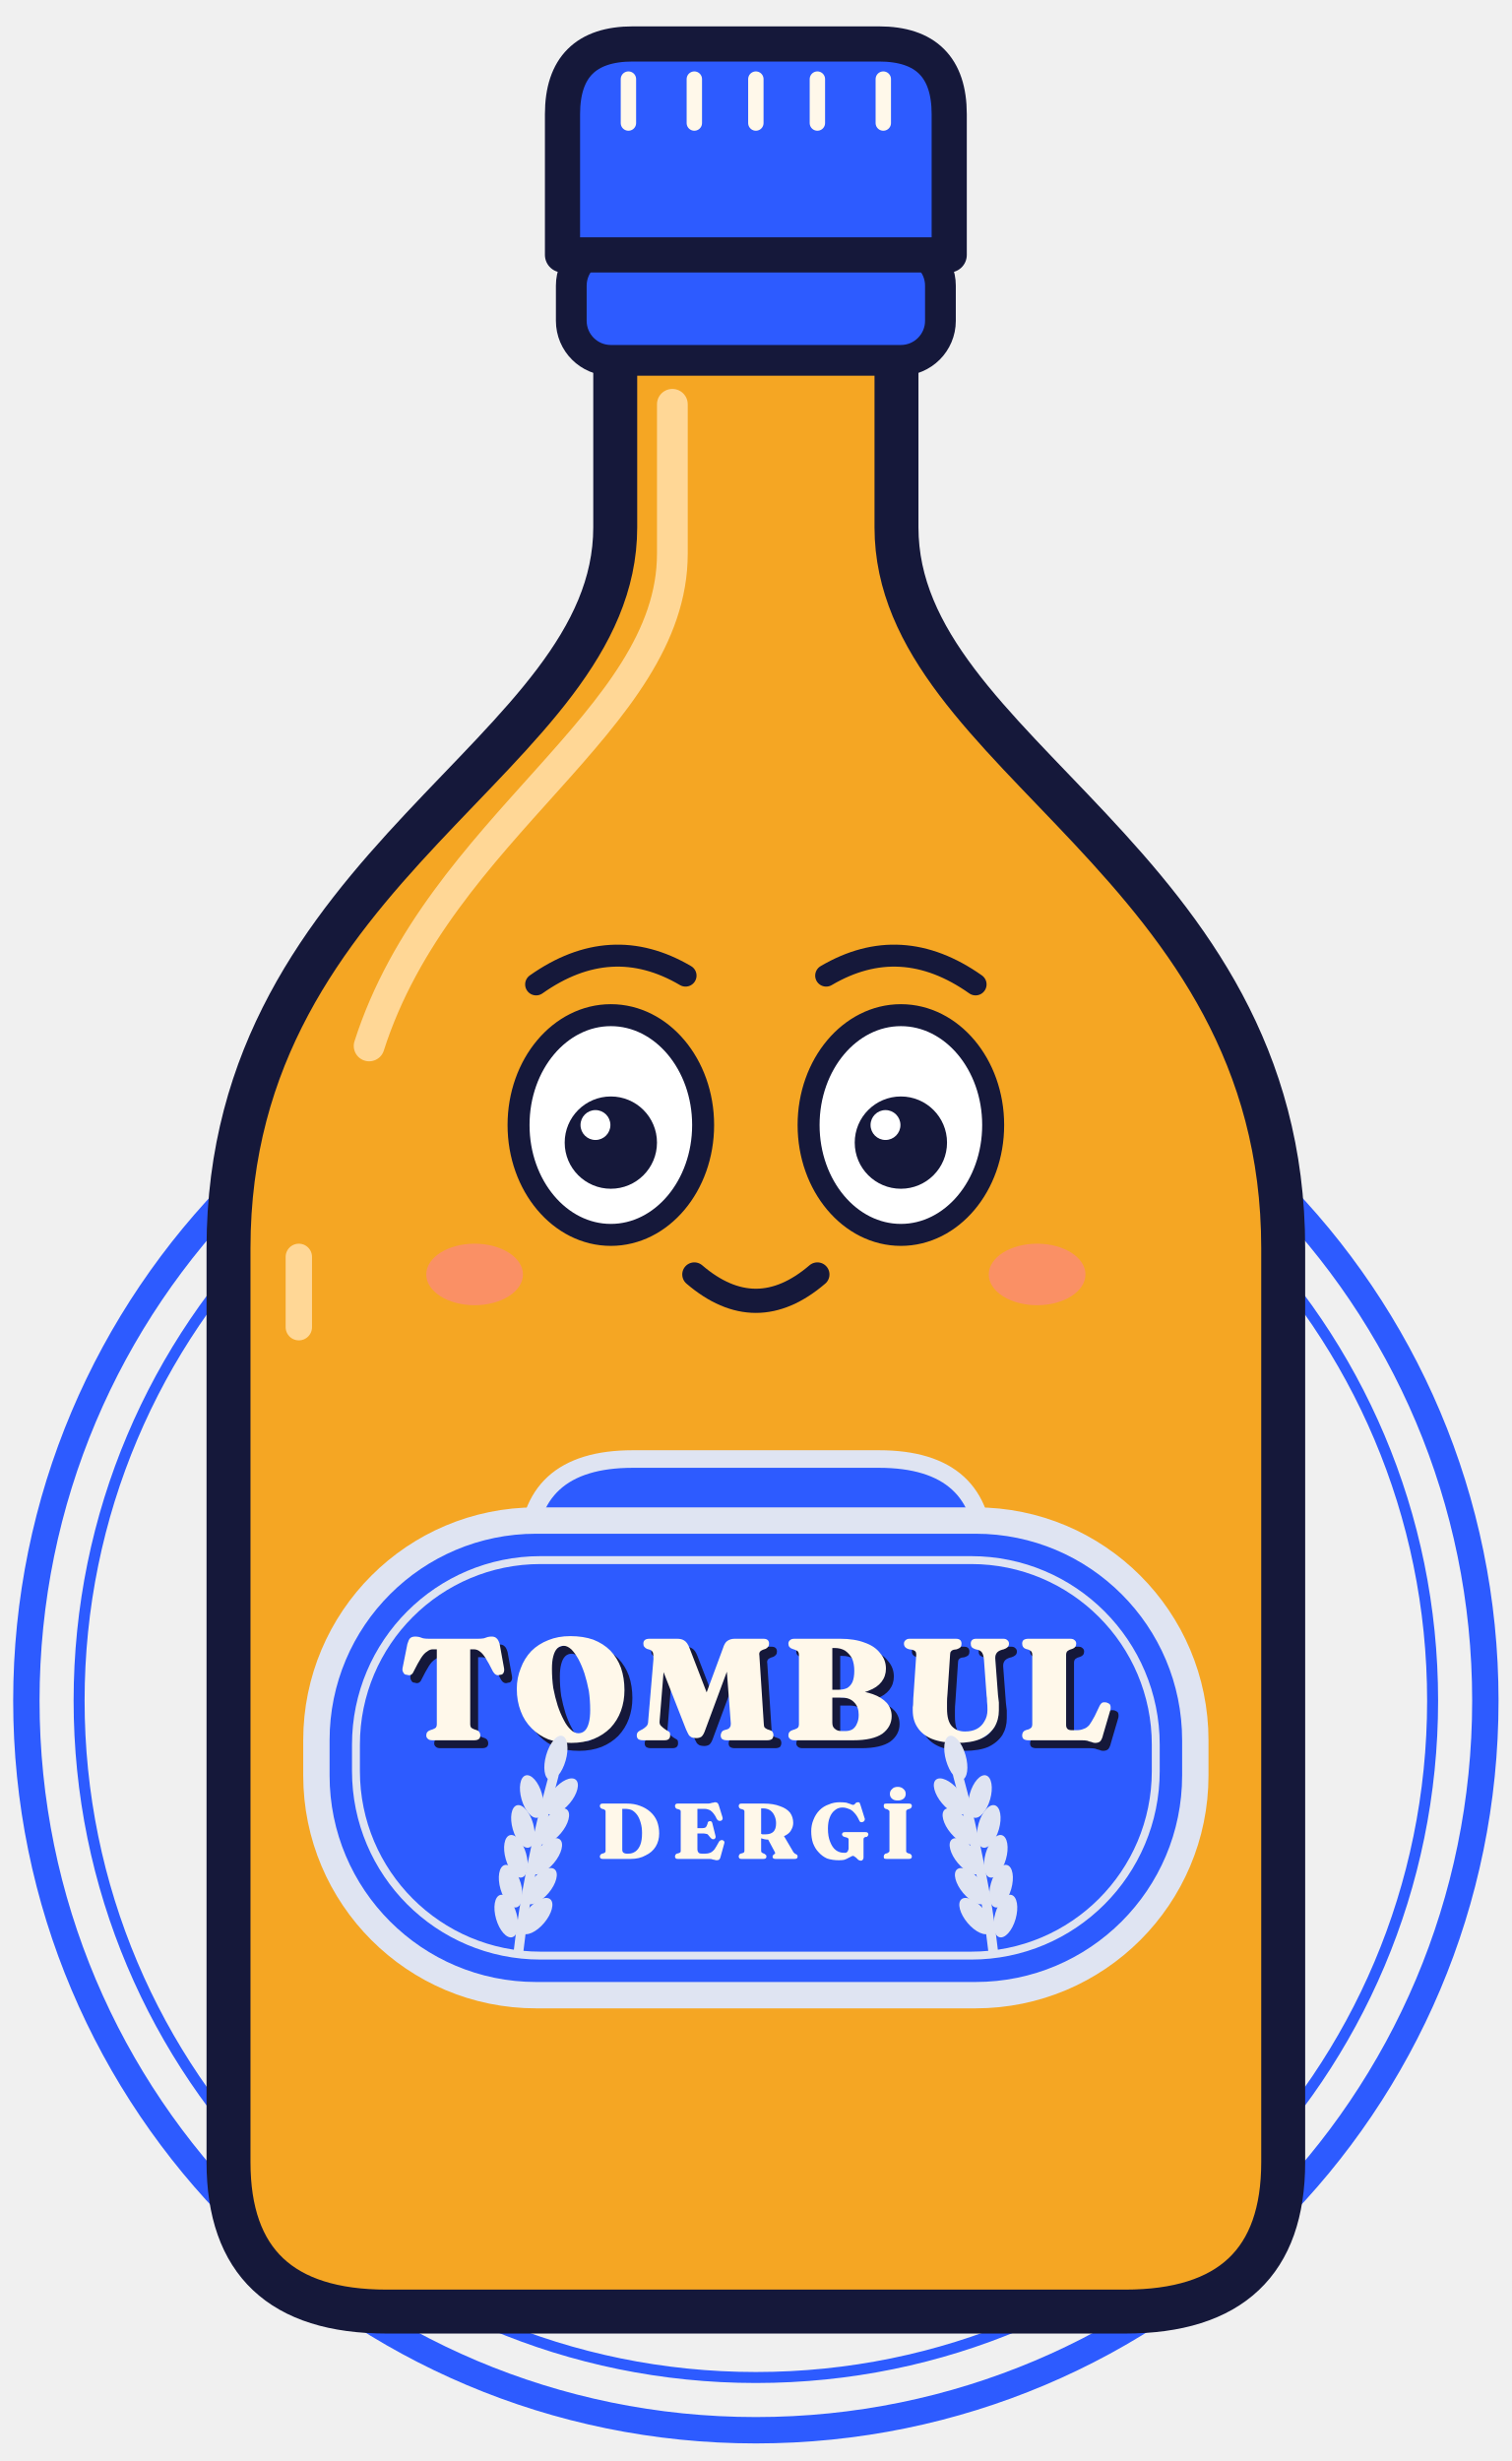
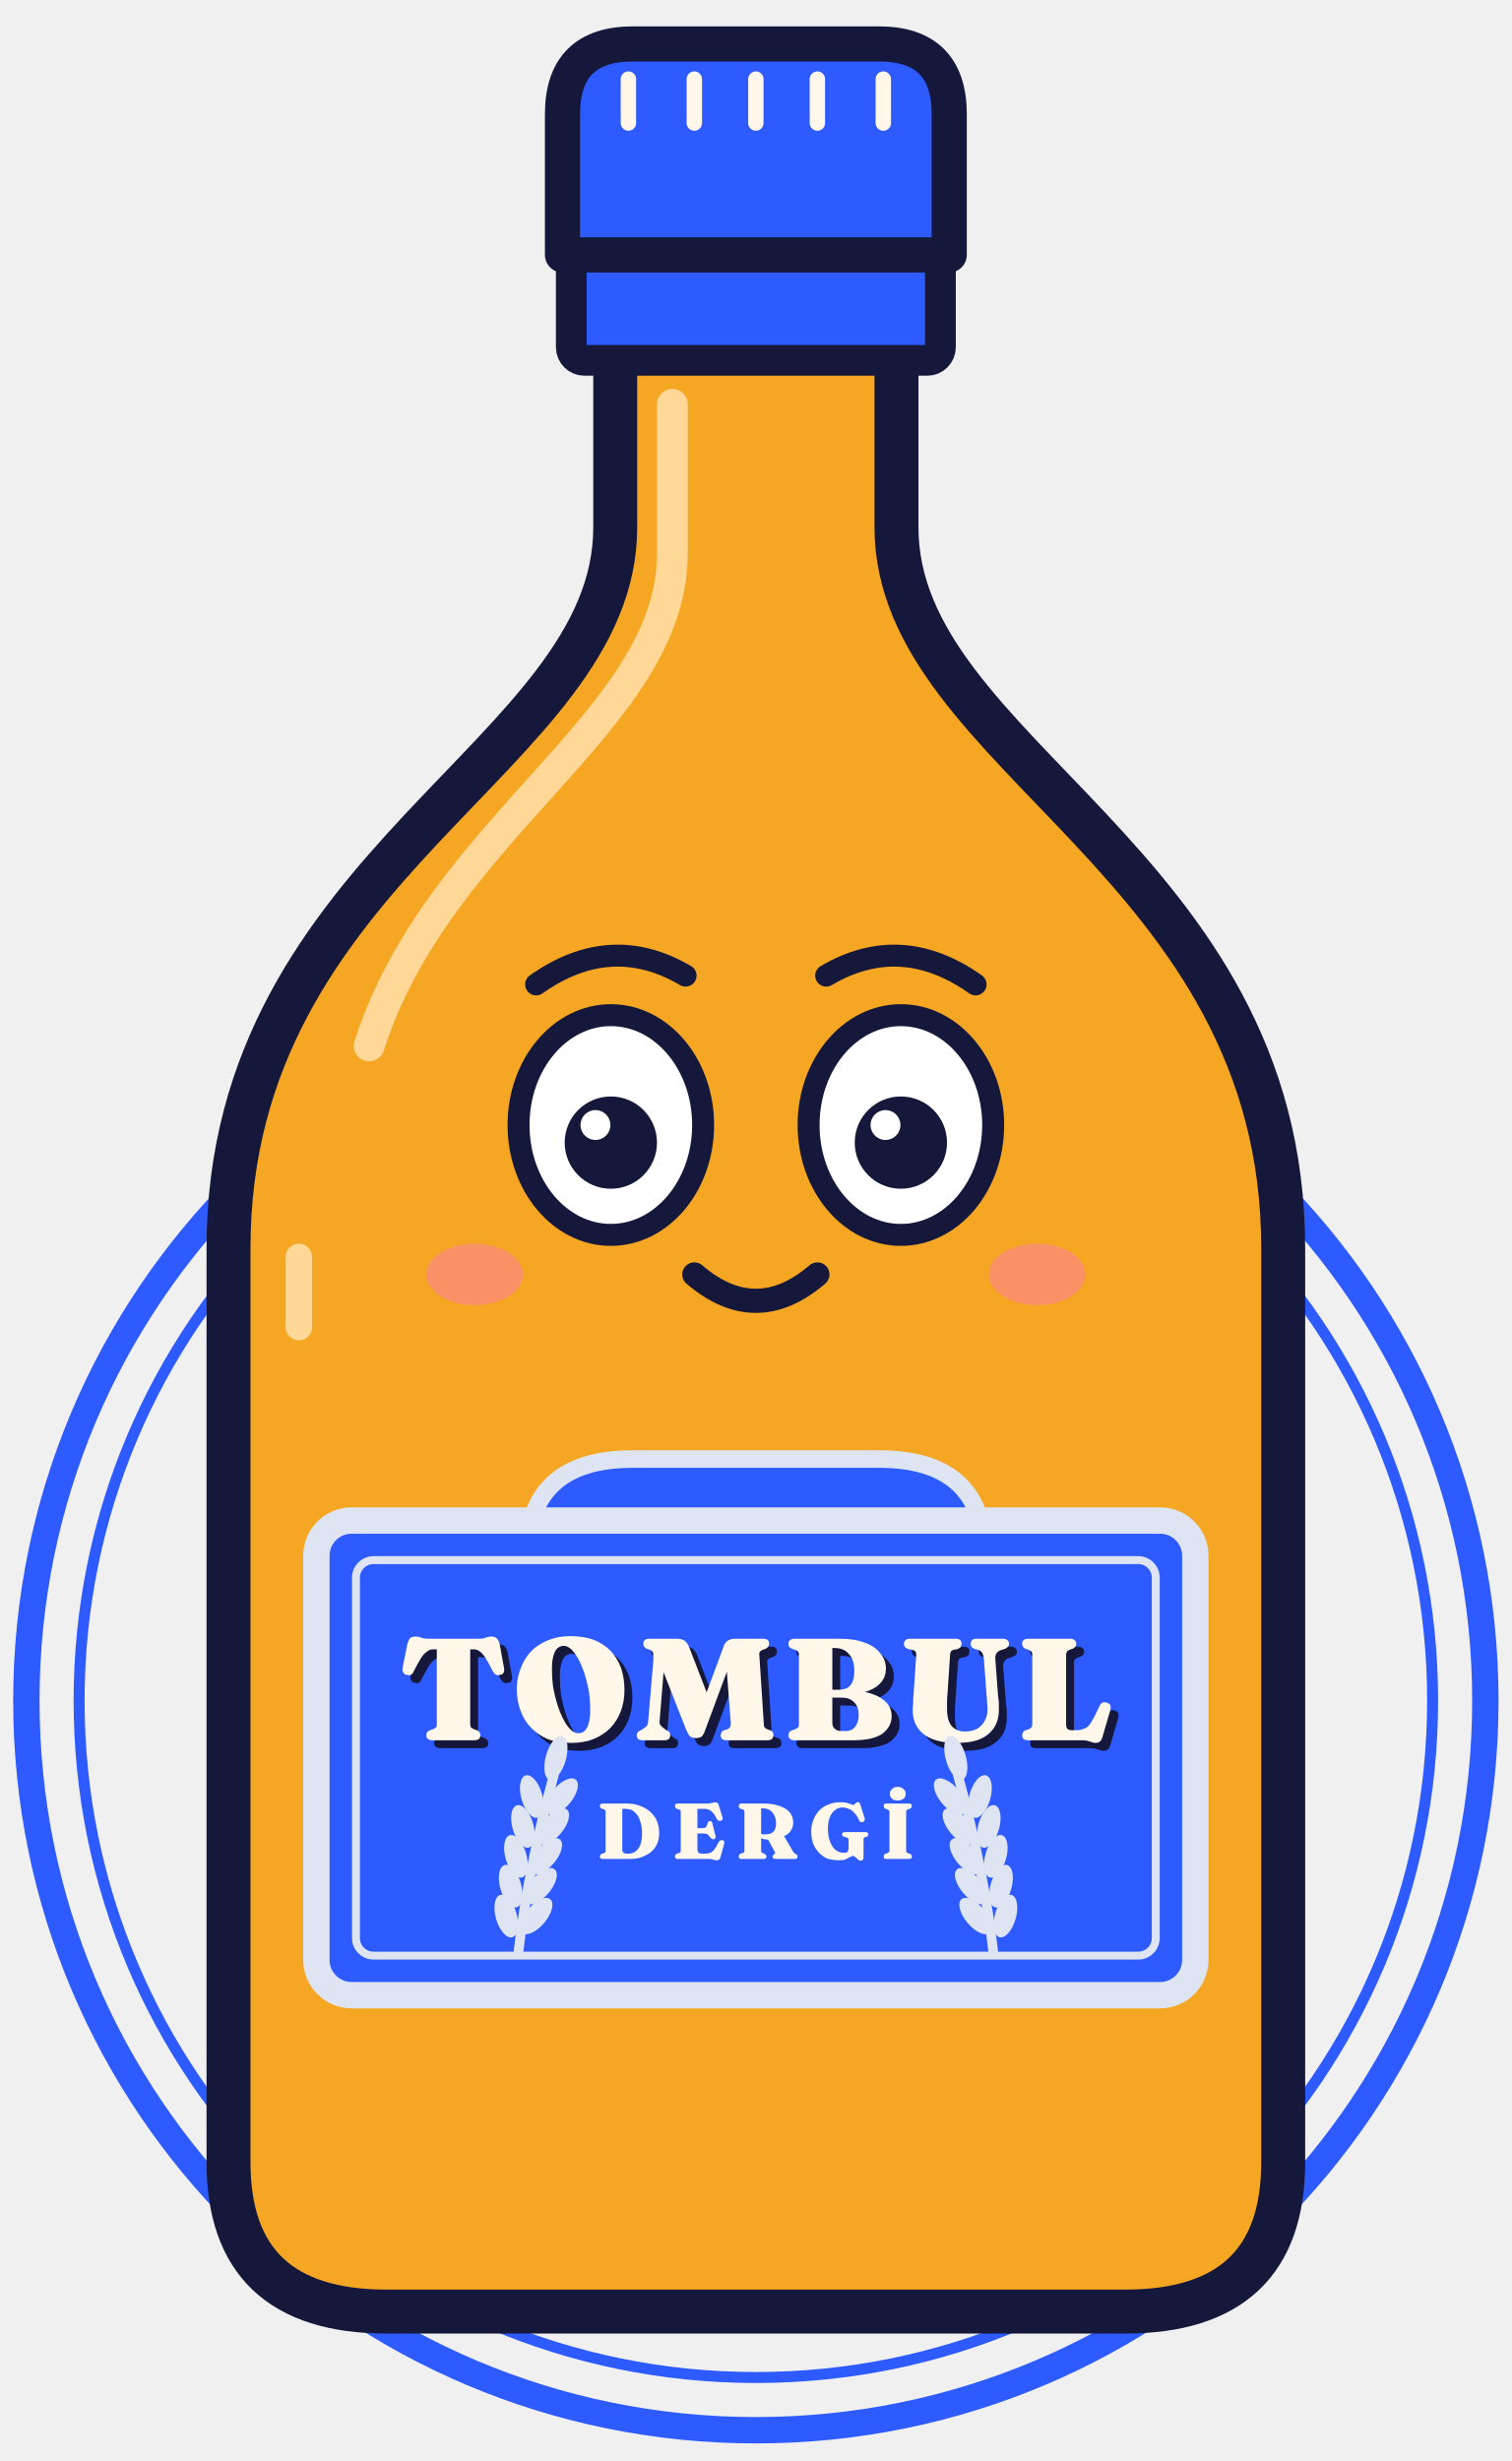
<svg xmlns="http://www.w3.org/2000/svg" viewBox="-12 8 344 560" role="img" aria-label="Tombul Dergi">
  <circle cx="160" cy="395" r="166" fill="none" stroke="#2d5bff" stroke-width="6" />
  <circle cx="160" cy="395" r="154" fill="none" stroke="#2d5bff" stroke-width="2.5" />
  <path d="M128 84L128 128C128 180 40 204 40 292L40 500Q40 534 76 534L244 534Q280 534 280 500L280 292C280 204 192 180 192 128L192 84Z" fill="#f5a623" stroke="#15183a" stroke-width="10" stroke-linejoin="round" />
-   <rect x="118" y="64" width="84" height="26" rx="9" fill="#2d5bff" stroke="#15183a" stroke-width="7" />
+   <rect x="118" y="64" width="84" height="26" rx="3" fill="#2d5bff" stroke="#15183a" stroke-width="7" />
  <path d="M116 66L116 34Q116 18 132 18L188 18Q204 18 204 34L204 66Z" fill="#2d5bff" stroke="#15183a" stroke-width="8" stroke-linejoin="round" />
  <path d="M131 26L131 36" fill="none" stroke="#fff8ea" stroke-width="3.5" stroke-linecap="round" stroke-linejoin="round" />
  <path d="M146 26L146 36" fill="none" stroke="#fff8ea" stroke-width="3.5" stroke-linecap="round" stroke-linejoin="round" />
  <path d="M160 26L160 36" fill="none" stroke="#fff8ea" stroke-width="3.5" stroke-linecap="round" stroke-linejoin="round" />
  <path d="M174 26L174 36" fill="none" stroke="#fff8ea" stroke-width="3.5" stroke-linecap="round" stroke-linejoin="round" />
  <path d="M189 26L189 36" fill="none" stroke="#fff8ea" stroke-width="3.5" stroke-linecap="round" stroke-linejoin="round" />
  <path d="M141 100L141 134C141 172 88 196 72 246" fill="none" stroke="#ffd796" stroke-width="7" stroke-linecap="round" stroke-linejoin="round" />
  <path d="M56 294L56 310" fill="none" stroke="#ffd796" stroke-width="6" stroke-linecap="round" stroke-linejoin="round" />
  <path d="M108 362Q108 340 132 340L188 340Q212 340 212 362" fill="#2d5bff" stroke="#dfe4f2" stroke-width="4" />
-   <rect x="60" y="354" width="200" height="108" rx="50" fill="#2d5bff" stroke="#dfe4f2" stroke-width="6" />
-   <rect x="69" y="363" width="182" height="90" rx="42" fill="none" stroke="#dfe4f2" stroke-width="1.8" />
+   <rect x="60" y="354" width="200" height="108" rx="8" fill="#2d5bff" stroke="#dfe4f2" stroke-width="6" />
+   <rect x="69" y="363" width="182" height="90" rx="4" fill="none" stroke="#dfe4f2" stroke-width="1.8" />
  <path d="M85.6 380.9L85.6 380.9L96.8 380.9Q97.5 380.9 98.1 380.8Q98.6 380.6 99.0 380.5Q99.4 380.4 99.9 380.4L99.9 380.4Q100.6 380.4 101.0 380.8Q101.4 381.1 101.7 382.1L101.7 382.1L102.7 387.6Q102.8 388.2 102.6 388.6Q102.4 389.1 101.8 389.1L101.8 389.1Q101.3 389.3 100.9 389.1Q100.5 388.9 100.2 388.4L100.2 388.4Q99.2 386.4 98.5 385.3Q97.8 384.2 97.2 383.8Q96.6 383.3 95.8 383.3L95.8 383.3L95.0 383.3L95.0 400.4Q95.0 400.8 95.2 401.1Q95.4 401.3 95.9 401.5L95.9 401.5L96.5 401.7Q97.3 402.0 97.3 402.9L97.3 402.9Q97.3 404 95.9 404L95.9 404L86.4 404Q85.7 404 85.4 403.7Q85.0 403.4 85.0 402.9L85.0 402.9Q85.0 402.0 85.9 401.7L85.9 401.7L86.5 401.5Q87.0 401.3 87.2 401.1Q87.4 400.8 87.4 400.4L87.4 400.4L87.4 383.3L86.5 383.3Q85.8 383.3 85.2 383.8Q84.5 384.2 83.8 385.3Q83.1 386.4 82.1 388.4L82.1 388.4Q81.9 388.9 81.5 389.1Q81.1 389.3 80.6 389.1L80.6 389.1Q80.0 389.1 79.8 388.6Q79.5 388.2 79.6 387.6L79.6 387.6L80.7 382.1Q81.0 381.1 81.3 380.8Q81.7 380.4 82.5 380.4L82.5 380.4Q82.9 380.4 83.4 380.5Q83.8 380.6 84.3 380.8Q84.8 380.9 85.6 380.9ZM117.8 380.3L117.8 380.3Q120.7 380.3 123.0 381.1Q125.3 382.0 126.9 383.6Q128.5 385.3 129.3 387.5Q130.1 389.8 130.1 392.6L130.1 392.6Q130.1 395.1 129.3 397.3Q128.5 399.5 126.9 401.2Q125.3 402.8 123.1 403.7Q120.8 404.6 118.0 404.6L118.0 404.6Q115.1 404.6 112.8 403.8Q110.6 402.9 109.0 401.3Q107.3 399.6 106.5 397.4Q105.6 395.1 105.6 392.3L105.6 392.3Q105.6 389.8 106.5 387.6Q107.3 385.4 108.9 383.7Q110.5 382.1 112.8 381.2Q115.0 380.3 117.8 380.3ZM122.3 397.1L122.3 397.1Q122.3 394.9 122.0 392.8Q121.6 390.7 121.0 388.8Q120.4 387.0 119.6 385.5Q118.8 384.1 118.0 383.3Q117.1 382.5 116.3 382.5L116.3 382.5Q115.4 382.5 114.8 383.1Q114.2 383.7 113.9 384.9Q113.6 386.0 113.6 387.7L113.6 387.7Q113.6 390.0 113.9 392.1Q114.3 394.2 114.9 396.1Q115.5 397.9 116.3 399.4Q117.0 400.8 117.9 401.6Q118.7 402.4 119.6 402.4L119.6 402.4Q120.5 402.4 121.1 401.8Q121.7 401.2 122.0 400.0Q122.3 398.9 122.3 397.1ZM144.9 383.0L148.8 393.1L152.5 383.1Q152.9 381.8 153.5 381.4Q154.2 380.9 155.2 380.9L155.2 380.9L161.7 380.9Q162.4 380.9 162.7 381.2Q163.0 381.5 163.0 382.0L163.0 382.0Q163.0 382.5 162.8 382.7Q162.6 383.0 162.2 383.2L162.2 383.2L161.6 383.4Q161.1 383.6 160.9 383.9Q160.7 384.2 160.8 384.7L160.8 384.7L161.8 400.2Q161.8 400.8 162.0 401.1Q162.2 401.3 162.6 401.5L162.6 401.5L163.2 401.7Q163.6 401.8 163.8 402.1Q164.0 402.4 164.0 402.8L164.0 402.8Q164.0 403.3 163.7 403.7Q163.3 404 162.6 404L162.6 404L153.4 404Q152.7 404 152.3 403.7Q152.0 403.4 152.0 402.9L152.0 402.9Q152.0 402.5 152.2 402.2Q152.3 401.9 152.8 401.7L152.8 401.7L153.5 401.5Q154.0 401.3 154.1 401.0Q154.3 400.8 154.3 400.2L154.3 400.2L153.4 388.4L148.5 401.6Q148.1 402.8 147.6 403.2Q147.1 403.5 146.5 403.5L146.5 403.5Q146.0 403.5 145.6 403.4Q145.2 403.3 144.8 402.9Q144.5 402.4 144.1 401.5L144.1 401.5L139.0 388.5L138.1 399.6Q138.0 400.4 138.5 400.8Q138.9 401.2 139.5 401.6L139.5 401.6L140.0 401.9Q140.2 402.0 140.4 402.2Q140.5 402.5 140.5 402.9L140.5 402.9Q140.5 403.4 140.2 403.7Q139.9 404 139.2 404L139.2 404L134.3 404Q133.6 404 133.2 403.7Q132.9 403.4 132.9 402.9L132.9 402.9Q132.9 402.4 133.2 402.1Q133.4 401.9 133.8 401.7L133.8 401.7L134.2 401.5Q134.7 401.2 135.1 400.8Q135.5 400.4 135.5 399.6L135.5 399.6L136.7 385.5Q136.7 384.5 136.6 384.1Q136.4 383.6 135.9 383.4L135.9 383.4L135.2 383.2Q134.8 383.0 134.6 382.7Q134.4 382.5 134.4 382.0L134.4 382.0Q134.4 380.9 135.8 380.9L135.8 380.9L142.1 380.9Q143.1 380.9 143.7 381.3Q144.4 381.7 144.9 383.0L144.9 383.0ZM190.9 398.5L190.9 398.5Q190.9 400.9 188.8 402.5Q186.6 404 182.2 404L182.2 404L168.8 404Q168.1 404 167.8 403.7Q167.4 403.4 167.4 402.9L167.4 402.9Q167.4 402.0 168.3 401.7L168.3 401.7L168.9 401.5Q169.4 401.3 169.6 401.1Q169.8 400.8 169.8 400.4L169.8 400.4L169.8 384.5Q169.8 384.1 169.6 383.8Q169.4 383.6 168.9 383.4L168.9 383.4L168.3 383.2Q167.4 382.9 167.4 382.0L167.4 382.0Q167.4 381.5 167.8 381.2Q168.1 380.9 168.8 380.9L168.8 380.9L179.2 380.9Q182.5 380.9 184.8 381.8Q187.1 382.6 188.3 384.2Q189.6 385.7 189.6 387.7L189.6 387.7Q189.6 389.4 188.6 390.7Q187.6 392.0 185.7 392.7L185.7 392.7Q185.3 392.9 184.8 393.0L184.8 393.0Q185.7 393.2 186.6 393.5L186.6 393.5Q188.6 394.2 189.8 395.5Q190.9 396.8 190.9 398.5ZM177.4 383.0L177.4 392.5L178.8 392.5Q180.0 392.5 180.8 392.1Q181.6 391.6 182.0 390.7Q182.4 389.7 182.4 388.2L182.4 388.2Q182.4 386.6 181.9 385.4Q181.3 384.3 180.3 383.6Q179.3 383.0 177.9 383.0L177.9 383.0L177.4 383.0ZM179.6 394.3L179.6 394.3L177.4 394.3L177.4 400.0Q177.4 401.0 178.0 401.4Q178.5 401.9 179.5 401.9L179.5 401.9L180.4 401.9Q181.3 401.9 182.0 401.5Q182.7 401.0 183.0 400.2Q183.4 399.4 183.4 398.2L183.4 398.2Q183.4 396.4 182.4 395.4Q181.4 394.3 179.6 394.3ZM212.5 393.8L212.5 393.8L211.9 385.6Q211.8 384.6 211.5 384.1Q211.2 383.6 210.5 383.4L210.5 383.4L210.0 383.3Q209.4 383.1 209.1 382.8Q208.9 382.5 208.9 382.0L208.9 382.0Q208.9 381.5 209.2 381.2Q209.5 380.9 210.1 380.9L210.1 380.9L216.3 380.9Q216.9 380.9 217.2 381.2Q217.6 381.5 217.6 382.0L217.6 382.0Q217.6 382.5 217.3 382.8Q217.0 383.1 216.4 383.3L216.4 383.3L216.0 383.4Q215.0 383.7 214.7 384.3Q214.4 384.8 214.5 385.7L214.5 385.7L215.1 393.7Q215.2 394.6 215.3 395.4Q215.3 396.2 215.3 397.2L215.3 397.2Q215.3 399.3 214.3 401.0Q213.2 402.7 211.1 403.7Q209.0 404.6 205.7 404.6L205.7 404.6Q202.4 404.6 200.1 403.7Q197.9 402.8 196.8 401.1Q195.7 399.5 195.7 397.2L195.7 397.2Q195.7 396.9 195.7 396.5Q195.8 396.0 195.8 395.3Q195.8 394.5 195.9 393.4L195.9 393.4L196.5 384.5Q196.5 384.0 196.3 383.8Q196.2 383.6 195.6 383.4L195.6 383.4L194.9 383.3Q193.7 383.0 193.7 382.0L193.7 382.0Q193.7 381.5 194.1 381.2Q194.4 380.9 195.0 380.9L195.0 380.9L205.5 380.9Q206.2 380.9 206.5 381.2Q206.8 381.5 206.8 382.0L206.8 382.0Q206.8 382.5 206.6 382.8Q206.3 383.1 205.7 383.3L205.7 383.3L205.0 383.4Q204.6 383.5 204.4 383.8Q204.2 384.0 204.2 384.5L204.2 384.5L203.6 393.5Q203.5 394.5 203.5 395.3Q203.5 396.2 203.5 396.8L203.5 396.8Q203.5 399.6 204.6 400.8Q205.7 402.0 207.6 402.0L207.6 402.0Q209.2 402.0 210.3 401.4Q211.4 400.8 212.0 399.7Q212.7 398.6 212.7 397.1L212.7 397.1Q212.7 395.9 212.6 395.2Q212.6 394.4 212.5 393.8ZM232.0 383.2L232.0 383.2L231.4 383.4Q231.0 383.6 230.8 383.8Q230.6 384.1 230.6 384.5L230.6 384.5L230.6 400.5Q230.6 401.1 230.9 401.4Q231.2 401.7 231.8 401.7L231.8 401.7L233.1 401.7Q233.9 401.7 234.6 401.4Q235.3 401.2 235.9 400.5Q236.4 399.8 237.1 398.5L237.1 398.5L238.2 396.2Q238.5 395.6 238.9 395.4Q239.3 395.3 239.8 395.4L239.8 395.4Q240.4 395.6 240.6 395.9Q240.8 396.3 240.7 397.0L240.7 397.0L239.0 402.8Q238.8 403.7 238.4 404.2Q238.0 404.6 237.2 404.6L237.2 404.6Q236.8 404.6 236.4 404.4Q235.9 404.3 235.4 404.1Q234.9 404 234.1 404L234.1 404L222.0 404Q221.3 404 220.9 403.7Q220.6 403.4 220.6 402.9L220.6 402.9Q220.6 402.0 221.4 401.7L221.4 401.7L222.1 401.5Q222.5 401.3 222.7 401.1Q222.9 400.8 222.9 400.4L222.9 400.4L222.9 384.5Q222.9 384.1 222.7 383.8Q222.5 383.6 222.1 383.4L222.1 383.4L221.4 383.2Q220.6 382.9 220.6 382.0L220.6 382.0Q220.6 381.5 220.9 381.2Q221.3 380.9 222.0 380.9L222.0 380.9L231.5 380.9Q232.2 380.9 232.5 381.2Q232.9 381.5 232.9 382.0L232.9 382.0Q232.9 382.9 232.0 383.2Z" fill="#15183a" transform="translate(1.8 1.8)" />
  <path d="M85.6 380.9L85.6 380.9L96.8 380.9Q97.5 380.9 98.1 380.8Q98.6 380.6 99.0 380.5Q99.4 380.4 99.9 380.4L99.9 380.4Q100.6 380.4 101.0 380.8Q101.4 381.1 101.7 382.1L101.7 382.1L102.7 387.6Q102.8 388.2 102.6 388.6Q102.4 389.1 101.8 389.1L101.8 389.1Q101.3 389.3 100.9 389.1Q100.5 388.9 100.2 388.4L100.2 388.4Q99.2 386.4 98.5 385.3Q97.8 384.2 97.2 383.8Q96.6 383.3 95.8 383.3L95.8 383.3L95.0 383.3L95.0 400.4Q95.0 400.8 95.2 401.1Q95.4 401.3 95.9 401.5L95.9 401.5L96.5 401.7Q97.3 402.0 97.3 402.9L97.3 402.9Q97.3 404 95.9 404L95.9 404L86.4 404Q85.7 404 85.4 403.7Q85.0 403.4 85.0 402.9L85.0 402.9Q85.0 402.0 85.9 401.7L85.9 401.7L86.5 401.5Q87.0 401.3 87.2 401.1Q87.4 400.8 87.4 400.4L87.4 400.4L87.4 383.3L86.5 383.3Q85.8 383.3 85.2 383.8Q84.5 384.2 83.8 385.3Q83.1 386.4 82.1 388.4L82.1 388.4Q81.9 388.9 81.5 389.1Q81.1 389.3 80.6 389.1L80.6 389.1Q80.0 389.1 79.8 388.6Q79.5 388.2 79.6 387.6L79.6 387.6L80.7 382.1Q81.0 381.1 81.3 380.8Q81.7 380.4 82.5 380.4L82.5 380.4Q82.9 380.4 83.4 380.5Q83.8 380.6 84.3 380.8Q84.8 380.9 85.6 380.9ZM117.8 380.3L117.8 380.3Q120.7 380.3 123.0 381.1Q125.3 382.0 126.9 383.6Q128.5 385.3 129.3 387.5Q130.1 389.8 130.1 392.6L130.1 392.6Q130.1 395.1 129.3 397.3Q128.5 399.5 126.9 401.2Q125.3 402.8 123.1 403.7Q120.8 404.6 118.0 404.6L118.0 404.6Q115.1 404.6 112.8 403.8Q110.6 402.9 109.0 401.3Q107.3 399.6 106.5 397.4Q105.6 395.1 105.6 392.3L105.6 392.3Q105.6 389.8 106.5 387.6Q107.3 385.4 108.9 383.7Q110.5 382.1 112.8 381.2Q115.0 380.3 117.8 380.3ZM122.3 397.1L122.3 397.1Q122.3 394.9 122.0 392.8Q121.6 390.7 121.0 388.8Q120.4 387.0 119.6 385.5Q118.8 384.1 118.0 383.3Q117.1 382.5 116.3 382.5L116.3 382.5Q115.4 382.5 114.8 383.1Q114.2 383.7 113.9 384.9Q113.6 386.0 113.6 387.7L113.6 387.7Q113.6 390.0 113.9 392.1Q114.3 394.2 114.9 396.1Q115.5 397.9 116.3 399.4Q117.0 400.8 117.9 401.6Q118.7 402.4 119.6 402.4L119.6 402.4Q120.5 402.4 121.1 401.8Q121.7 401.2 122.0 400.0Q122.3 398.9 122.3 397.1ZM144.9 383.0L148.8 393.1L152.5 383.1Q152.9 381.8 153.5 381.4Q154.2 380.9 155.2 380.9L155.2 380.9L161.7 380.9Q162.4 380.9 162.7 381.2Q163.0 381.5 163.0 382.0L163.0 382.0Q163.0 382.5 162.8 382.7Q162.6 383.0 162.2 383.2L162.2 383.2L161.6 383.4Q161.1 383.6 160.9 383.9Q160.7 384.2 160.8 384.7L160.8 384.7L161.8 400.2Q161.8 400.8 162.0 401.1Q162.2 401.3 162.6 401.5L162.6 401.5L163.2 401.7Q163.6 401.8 163.8 402.1Q164.0 402.4 164.0 402.8L164.0 402.8Q164.0 403.3 163.7 403.7Q163.3 404 162.6 404L162.6 404L153.4 404Q152.7 404 152.3 403.7Q152.0 403.4 152.0 402.9L152.0 402.9Q152.0 402.5 152.2 402.2Q152.3 401.9 152.8 401.7L152.8 401.7L153.5 401.5Q154.0 401.3 154.1 401.0Q154.3 400.8 154.3 400.2L154.3 400.2L153.4 388.4L148.5 401.6Q148.1 402.8 147.6 403.2Q147.1 403.5 146.5 403.5L146.5 403.5Q146.0 403.5 145.6 403.4Q145.2 403.3 144.8 402.9Q144.5 402.4 144.1 401.5L144.1 401.5L139.0 388.5L138.1 399.6Q138.0 400.4 138.5 400.8Q138.9 401.2 139.5 401.6L139.5 401.6L140.0 401.9Q140.2 402.0 140.4 402.2Q140.5 402.5 140.5 402.9L140.5 402.9Q140.5 403.4 140.2 403.7Q139.9 404 139.2 404L139.2 404L134.3 404Q133.6 404 133.2 403.7Q132.9 403.4 132.9 402.9L132.9 402.9Q132.9 402.4 133.2 402.1Q133.4 401.9 133.8 401.7L133.8 401.7L134.2 401.5Q134.7 401.2 135.1 400.8Q135.5 400.4 135.5 399.6L135.5 399.6L136.7 385.5Q136.7 384.5 136.6 384.1Q136.4 383.6 135.9 383.4L135.9 383.4L135.2 383.2Q134.8 383.0 134.6 382.7Q134.4 382.5 134.4 382.0L134.4 382.0Q134.4 380.9 135.8 380.9L135.8 380.9L142.1 380.9Q143.1 380.9 143.7 381.3Q144.4 381.7 144.9 383.0L144.9 383.0ZM190.9 398.5L190.9 398.5Q190.9 400.9 188.8 402.5Q186.6 404 182.2 404L182.2 404L168.8 404Q168.1 404 167.8 403.7Q167.4 403.4 167.4 402.9L167.4 402.9Q167.4 402.0 168.3 401.7L168.3 401.7L168.9 401.5Q169.4 401.3 169.6 401.1Q169.8 400.8 169.8 400.4L169.8 400.4L169.8 384.5Q169.8 384.1 169.6 383.8Q169.4 383.6 168.9 383.4L168.9 383.4L168.3 383.2Q167.4 382.9 167.4 382.0L167.4 382.0Q167.4 381.5 167.8 381.2Q168.1 380.9 168.8 380.9L168.8 380.9L179.2 380.9Q182.5 380.9 184.8 381.8Q187.1 382.6 188.3 384.2Q189.6 385.7 189.6 387.7L189.6 387.7Q189.6 389.4 188.6 390.7Q187.6 392.0 185.7 392.7L185.7 392.7Q185.3 392.9 184.8 393.0L184.8 393.0Q185.7 393.2 186.6 393.5L186.6 393.5Q188.6 394.2 189.8 395.5Q190.9 396.8 190.9 398.5ZM177.4 383.0L177.4 392.5L178.8 392.5Q180.0 392.5 180.8 392.1Q181.6 391.6 182.0 390.7Q182.4 389.7 182.4 388.2L182.4 388.2Q182.4 386.6 181.9 385.4Q181.3 384.3 180.3 383.6Q179.3 383.0 177.9 383.0L177.9 383.0L177.4 383.0ZM179.6 394.3L179.6 394.3L177.4 394.3L177.4 400.0Q177.4 401.0 178.0 401.4Q178.5 401.9 179.5 401.9L179.5 401.9L180.4 401.9Q181.3 401.9 182.0 401.5Q182.7 401.0 183.0 400.2Q183.4 399.4 183.4 398.2L183.4 398.2Q183.4 396.4 182.4 395.4Q181.4 394.3 179.6 394.3ZM212.5 393.8L212.5 393.8L211.9 385.6Q211.8 384.6 211.5 384.1Q211.2 383.6 210.5 383.4L210.5 383.4L210.0 383.3Q209.4 383.1 209.1 382.8Q208.9 382.5 208.9 382.0L208.9 382.0Q208.9 381.5 209.2 381.2Q209.5 380.9 210.1 380.9L210.1 380.9L216.3 380.9Q216.9 380.9 217.2 381.2Q217.6 381.5 217.6 382.0L217.6 382.0Q217.6 382.5 217.3 382.8Q217.0 383.1 216.4 383.3L216.4 383.3L216.0 383.4Q215.0 383.7 214.7 384.3Q214.4 384.8 214.5 385.7L214.5 385.7L215.1 393.7Q215.2 394.6 215.3 395.4Q215.3 396.2 215.3 397.2L215.3 397.2Q215.3 399.3 214.3 401.0Q213.2 402.7 211.1 403.7Q209.0 404.6 205.7 404.6L205.7 404.6Q202.4 404.6 200.1 403.7Q197.9 402.8 196.8 401.1Q195.7 399.5 195.7 397.2L195.7 397.2Q195.7 396.9 195.7 396.5Q195.8 396.0 195.8 395.3Q195.8 394.5 195.9 393.4L195.9 393.4L196.5 384.5Q196.5 384.0 196.3 383.8Q196.2 383.6 195.6 383.4L195.6 383.4L194.9 383.3Q193.7 383.0 193.7 382.0L193.7 382.0Q193.7 381.5 194.1 381.2Q194.4 380.9 195.0 380.9L195.0 380.9L205.5 380.9Q206.2 380.9 206.5 381.2Q206.8 381.5 206.8 382.0L206.8 382.0Q206.8 382.5 206.6 382.8Q206.3 383.1 205.7 383.3L205.7 383.3L205.0 383.4Q204.6 383.5 204.4 383.8Q204.2 384.0 204.2 384.5L204.2 384.5L203.6 393.5Q203.5 394.5 203.5 395.3Q203.5 396.2 203.5 396.8L203.5 396.8Q203.5 399.6 204.6 400.8Q205.7 402.0 207.6 402.0L207.6 402.0Q209.2 402.0 210.3 401.4Q211.4 400.8 212.0 399.7Q212.7 398.6 212.7 397.1L212.7 397.1Q212.7 395.9 212.6 395.2Q212.6 394.4 212.5 393.8ZM232.0 383.2L232.0 383.2L231.4 383.4Q231.0 383.6 230.8 383.8Q230.6 384.1 230.6 384.5L230.6 384.5L230.6 400.5Q230.6 401.1 230.9 401.4Q231.2 401.7 231.8 401.7L231.8 401.7L233.1 401.7Q233.9 401.7 234.6 401.4Q235.3 401.2 235.9 400.5Q236.4 399.8 237.1 398.5L237.1 398.5L238.2 396.2Q238.5 395.6 238.9 395.4Q239.3 395.3 239.8 395.4L239.8 395.4Q240.4 395.6 240.6 395.9Q240.8 396.3 240.7 397.0L240.7 397.0L239.0 402.8Q238.8 403.7 238.4 404.2Q238.0 404.6 237.2 404.6L237.2 404.6Q236.8 404.6 236.4 404.4Q235.9 404.3 235.4 404.1Q234.9 404 234.1 404L234.1 404L222.0 404Q221.3 404 220.9 403.7Q220.6 403.4 220.6 402.9L220.6 402.9Q220.6 402.0 221.4 401.7L221.4 401.7L222.1 401.5Q222.5 401.3 222.7 401.1Q222.9 400.8 222.9 400.4L222.9 400.4L222.9 384.5Q222.9 384.1 222.7 383.8Q222.5 383.6 222.1 383.4L222.1 383.4L221.4 383.2Q220.6 382.9 220.6 382.0L220.6 382.0Q220.6 381.5 220.9 381.2Q221.3 380.9 222.0 380.9L222.0 380.9L231.5 380.9Q232.2 380.9 232.5 381.2Q232.9 381.5 232.9 382.0L232.9 382.0Q232.9 382.9 232.0 383.2Z" fill="#fff8ea" />
  <path d="M124.5 430.5L124.5 430.5Q124.5 430.0 125.0 429.8L125.0 429.8L125.4 429.7Q125.6 429.6 125.7 429.5Q125.8 429.4 125.8 429.2L125.8 429.2L125.8 420.2Q125.8 420.0 125.7 419.9Q125.6 419.8 125.4 419.7L125.4 419.7L125.0 419.6Q124.5 419.4 124.5 418.9L124.5 418.9Q124.5 418.7 124.7 418.5Q124.9 418.4 125.2 418.4L125.2 418.4L130.6 418.4Q132.3 418.4 133.6 418.9Q135.0 419.4 136.0 420.3Q137.0 421.2 137.5 422.4Q138.0 423.7 138.0 425.2L138.0 425.2Q138.0 426.9 137.2 428.2Q136.4 429.5 134.9 430.2Q133.5 431 131.5 431L131.5 431L125.2 431Q124.9 431 124.7 430.9Q124.5 430.7 124.5 430.5ZM130.6 429.8L131.0 429.8Q131.9 429.8 132.6 429.3Q133.3 428.8 133.7 427.8Q134.1 426.8 134.1 425.1L134.1 425.1Q134.1 423.8 133.8 422.8Q133.5 421.7 133.0 421.0Q132.5 420.3 131.8 419.9Q131.1 419.6 130.2 419.6L130.2 419.6L129.6 419.6L129.6 428.9Q129.6 429.4 129.9 429.6Q130.2 429.8 130.6 429.8L130.6 429.8ZM141.6 418.9L141.6 418.9Q141.6 418.7 141.8 418.5Q141.9 418.4 142.3 418.4L142.3 418.4L149.1 418.4Q149.5 418.4 149.8 418.3Q150.0 418.2 150.3 418.2Q150.5 418.1 150.8 418.1L150.8 418.1Q151.1 418.1 151.3 418.3Q151.5 418.5 151.6 418.9L151.6 418.9L152.4 421.5Q152.5 421.8 152.4 422.0Q152.3 422.2 152.1 422.3L152.1 422.3Q151.8 422.4 151.5 422.3Q151.3 422.2 151.1 421.9L151.1 421.9Q150.8 421.2 150.4 420.7Q150.1 420.3 149.7 420.0Q149.4 419.8 149.0 419.7Q148.7 419.6 148.2 419.6L148.2 419.6L146.7 419.6L146.7 424.0L147.8 424.0Q148.3 424.0 148.6 423.8Q148.8 423.6 149.0 423.0L149.0 423.0Q149.0 422.7 149.2 422.5Q149.4 422.4 149.6 422.4L149.6 422.4Q150.0 422.4 150.1 422.9L150.1 422.9L150.8 425.7Q150.9 426.0 150.8 426.2Q150.7 426.4 150.5 426.5Q150.3 426.5 150.1 426.5Q149.9 426.4 149.7 426.2L149.7 426.2Q149.4 425.8 149.2 425.6Q149.0 425.3 148.7 425.3Q148.4 425.2 147.9 425.2L147.9 425.2L146.7 425.2L146.7 428.8Q146.7 429.3 147.0 429.6Q147.2 429.8 147.7 429.8L147.7 429.8L148.5 429.8Q149.1 429.8 149.6 429.6Q150.1 429.4 150.6 428.8Q151.0 428.2 151.6 427.1L151.6 427.1Q151.7 426.9 151.9 426.8Q152.1 426.7 152.4 426.7L152.4 426.7Q152.6 426.8 152.8 427.0Q152.9 427.2 152.8 427.5L152.8 427.5L152.0 430.4Q151.9 430.9 151.7 431.1Q151.5 431.3 151.1 431.3L151.1 431.3Q150.8 431.3 150.6 431.2Q150.4 431.2 150.1 431.1Q149.9 431 149.5 431L149.5 431L142.3 431Q141.9 431 141.8 430.9Q141.6 430.7 141.6 430.5L141.6 430.5Q141.6 430.0 142.0 429.8L142.0 429.8L142.4 429.7Q142.7 429.6 142.8 429.5Q142.9 429.4 142.9 429.2L142.9 429.2L142.9 420.2Q142.9 420.0 142.8 419.9Q142.7 419.8 142.4 419.7L142.4 419.7L142.0 419.6Q141.6 419.4 141.6 418.9ZM168.5 422.8L168.5 422.8Q168.5 423.6 168.1 424.3Q167.8 425.0 167.0 425.5L167.0 425.5Q166.7 425.7 166.4 425.8L166.4 425.8L168.4 429.2Q168.5 429.5 168.7 429.6Q168.8 429.8 169.1 429.9L169.1 429.9Q169.3 430.0 169.4 430.1Q169.5 430.2 169.5 430.5L169.5 430.5Q169.5 430.7 169.3 430.9Q169.1 431 168.8 431L168.8 431L164.5 431Q163.8 431 163.8 430.5L163.8 430.5Q163.8 430.3 163.9 430.2Q163.9 430.1 164.1 430.0L164.1 430.0L164.2 429.9Q164.4 429.8 164.4 429.7Q164.4 429.6 164.3 429.4L164.3 429.4L162.8 426.6Q162.3 426.6 161.9 426.5L161.9 426.5Q161.5 426.4 161.2 426.3L161.2 426.3L161.2 429.1Q161.2 429.4 161.3 429.5Q161.4 429.6 161.6 429.7L161.6 429.7L161.9 429.8Q162.2 430.0 162.3 430.1Q162.4 430.2 162.4 430.5L162.4 430.5Q162.4 431 161.7 431L161.7 431L156.8 431Q156.4 431 156.3 430.9Q156.1 430.7 156.1 430.5L156.1 430.5Q156.1 430.0 156.5 429.8L156.5 429.8L156.9 429.7Q157.2 429.6 157.3 429.5Q157.4 429.4 157.4 429.1L157.4 429.1L157.4 420.2Q157.4 420.0 157.3 419.9Q157.2 419.8 156.9 419.7L156.9 419.7L156.5 419.6Q156.1 419.4 156.1 418.9L156.1 418.9Q156.1 418.7 156.3 418.5Q156.4 418.4 156.8 418.4L156.8 418.4L161.8 418.4Q164.0 418.4 165.5 419.0Q167.0 419.5 167.8 420.5Q168.5 421.5 168.5 422.8ZM161.2 419.5L161.2 425.3Q161.3 425.3 161.5 425.4L161.5 425.4Q161.8 425.4 162.2 425.4L162.2 425.4Q163.4 425.4 164.0 424.8Q164.6 424.2 164.6 422.9L164.6 422.9Q164.6 421.9 164.2 421.1Q163.9 420.4 163.2 419.9Q162.5 419.5 161.7 419.5L161.7 419.5L161.2 419.5ZM184.5 426.6L184.5 430.7Q184.5 431.0 184.3 431.2Q184.2 431.4 183.9 431.4L183.9 431.4Q183.6 431.4 183.3 431.2Q183.1 431.0 182.9 430.8Q182.7 430.6 182.5 430.5Q182.3 430.3 182.1 430.3L182.1 430.3Q181.9 430.3 181.6 430.5Q181.4 430.6 181.0 430.8Q180.7 431.0 180.1 431.2Q179.6 431.3 178.9 431.3L178.9 431.3Q177.4 431.3 176.2 430.9Q175.1 430.4 174.3 429.5Q173.5 428.7 173.0 427.4Q172.6 426.2 172.6 424.7L172.6 424.7Q172.6 423.3 173.1 422.1Q173.6 420.8 174.5 419.9Q175.4 419.0 176.6 418.6Q177.7 418.1 179.1 418.1L179.1 418.1Q180.0 418.1 180.6 418.2Q181.2 418.4 181.5 418.5Q181.9 418.7 182.1 418.7L182.1 418.7Q182.4 418.7 182.5 418.5Q182.7 418.4 182.8 418.2Q183.0 418.1 183.3 418.1L183.3 418.1Q183.5 418.1 183.6 418.2Q183.7 418.4 183.8 418.7L183.8 418.7L184.8 421.9Q184.8 422.1 184.7 422.3Q184.6 422.5 184.3 422.6L184.3 422.6Q184.0 422.7 183.8 422.6Q183.6 422.5 183.5 422.2L183.5 422.2Q183.0 421.1 182.4 420.5Q181.8 419.8 181.1 419.6Q180.4 419.3 179.7 419.3L179.7 419.3Q178.7 419.3 178.0 419.9Q177.2 420.5 176.8 421.6Q176.4 422.6 176.4 424.1L176.4 424.1Q176.4 425.9 176.9 427.1Q177.4 428.4 178.2 429.0Q179.0 429.6 180.0 429.6L180.0 429.6Q180.3 429.6 180.5 429.6Q180.7 429.5 180.8 429.4Q181.0 429.2 181.0 429.0Q181.1 428.9 181.1 428.6L181.1 428.6L181.1 426.6Q181.1 426.4 181.0 426.3Q180.9 426.2 180.6 426.1L180.6 426.1L180.2 426.0Q179.9 425.9 179.8 425.8Q179.6 425.6 179.6 425.4L179.6 425.4Q179.6 425.2 179.8 425.0Q180.0 424.9 180.3 424.9L180.3 424.9L184.9 424.9Q185.3 424.9 185.4 425.0Q185.6 425.2 185.6 425.4L185.6 425.4Q185.6 425.6 185.5 425.7Q185.4 425.9 185.2 426.0L185.2 426.0L184.9 426.0Q184.7 426.1 184.6 426.2Q184.5 426.3 184.5 426.6L184.5 426.6ZM194.2 420.2L194.2 429.2Q194.2 429.4 194.3 429.5Q194.4 429.6 194.6 429.7L194.6 429.7L195.0 429.8Q195.5 430.0 195.5 430.5L195.5 430.5Q195.5 430.7 195.3 430.9Q195.1 431 194.8 431L194.8 431L189.8 431Q189.4 431 189.2 430.9Q189.1 430.7 189.1 430.5L189.1 430.5Q189.1 430.0 189.5 429.8L189.5 429.8L189.9 429.7Q190.1 429.6 190.2 429.5Q190.4 429.4 190.4 429.2L190.4 429.2L190.4 420.2Q190.4 420.0 190.2 419.9Q190.1 419.8 189.9 419.7L189.9 419.7L189.5 419.6Q189.1 419.4 189.1 418.9L189.1 418.9Q189.1 418.7 189.2 418.5Q189.4 418.4 189.8 418.4L189.8 418.4L194.8 418.4Q195.1 418.4 195.3 418.5Q195.5 418.7 195.5 418.9L195.5 418.9Q195.5 419.4 195.0 419.6L195.0 419.6L194.6 419.7Q194.4 419.8 194.3 419.9Q194.2 420.0 194.2 420.2L194.2 420.2ZM192.3 417.7L192.3 417.7Q191.4 417.7 191.0 417.3Q190.5 416.9 190.5 416.2L190.5 416.2Q190.5 415.5 191.0 415.1Q191.4 414.6 192.3 414.6L192.3 414.6Q193.1 414.6 193.6 415.1Q194.1 415.5 194.1 416.2L194.1 416.2Q194.1 416.9 193.6 417.3Q193.1 417.7 192.3 417.7Z" fill="#fff8ea" />
  <path d="M106 452Q108 434 114 412" fill="none" stroke="#dfe4f2" stroke-width="2.2" stroke-linecap="round" />
  <ellipse cx="103.2" cy="444.0" rx="2.4" ry="5" fill="#dfe4f2" transform="rotate(-16 103.2 444.0)" />
  <ellipse cx="110.0" cy="444.0" rx="2.4" ry="5" fill="#dfe4f2" transform="rotate(40 110.0 444.0)" />
  <ellipse cx="104.2" cy="437.2" rx="2.4" ry="5" fill="#dfe4f2" transform="rotate(-16 104.2 437.2)" />
  <ellipse cx="111.0" cy="437.2" rx="2.4" ry="5" fill="#dfe4f2" transform="rotate(40 111.0 437.2)" />
  <ellipse cx="105.4" cy="430.4" rx="2.4" ry="5" fill="#dfe4f2" transform="rotate(-16 105.4 430.4)" />
  <ellipse cx="112.2" cy="430.4" rx="2.4" ry="5" fill="#dfe4f2" transform="rotate(40 112.2 430.4)" />
  <ellipse cx="107.0" cy="423.6" rx="2.4" ry="5" fill="#dfe4f2" transform="rotate(-16 107.0 423.6)" />
  <ellipse cx="113.8" cy="423.6" rx="2.4" ry="5" fill="#dfe4f2" transform="rotate(40 113.8 423.6)" />
  <ellipse cx="109.0" cy="416.8" rx="2.4" ry="5" fill="#dfe4f2" transform="rotate(-16 109.0 416.8)" />
  <ellipse cx="115.8" cy="416.8" rx="2.4" ry="5" fill="#dfe4f2" transform="rotate(40 115.8 416.8)" />
  <ellipse cx="114.5" cy="408" rx="2.3" ry="5.2" fill="#dfe4f2" transform="rotate(16 114.5 408)" />
  <path d="M214 452Q212 434 206 412" fill="none" stroke="#dfe4f2" stroke-width="2.2" stroke-linecap="round" />
  <ellipse cx="210.0" cy="444.0" rx="2.4" ry="5" fill="#dfe4f2" transform="rotate(-40 210.0 444.0)" />
  <ellipse cx="216.8" cy="444.0" rx="2.4" ry="5" fill="#dfe4f2" transform="rotate(16 216.8 444.0)" />
  <ellipse cx="209.0" cy="437.2" rx="2.4" ry="5" fill="#dfe4f2" transform="rotate(-40 209.0 437.2)" />
  <ellipse cx="215.8" cy="437.2" rx="2.4" ry="5" fill="#dfe4f2" transform="rotate(16 215.8 437.2)" />
  <ellipse cx="207.8" cy="430.4" rx="2.4" ry="5" fill="#dfe4f2" transform="rotate(-40 207.8 430.4)" />
  <ellipse cx="214.6" cy="430.4" rx="2.4" ry="5" fill="#dfe4f2" transform="rotate(16 214.6 430.4)" />
  <ellipse cx="206.2" cy="423.6" rx="2.4" ry="5" fill="#dfe4f2" transform="rotate(-40 206.2 423.6)" />
  <ellipse cx="213.0" cy="423.6" rx="2.4" ry="5" fill="#dfe4f2" transform="rotate(16 213.0 423.6)" />
  <ellipse cx="204.2" cy="416.8" rx="2.4" ry="5" fill="#dfe4f2" transform="rotate(-40 204.2 416.8)" />
  <ellipse cx="211.0" cy="416.8" rx="2.4" ry="5" fill="#dfe4f2" transform="rotate(16 211.0 416.8)" />
  <ellipse cx="205.5" cy="408" rx="2.3" ry="5.2" fill="#dfe4f2" transform="rotate(-16 205.5 408)" />
  <path d="M110 232Q127 220 144 230" fill="none" stroke="#15183a" stroke-width="5" stroke-linecap="round" stroke-linejoin="round" />
  <path d="M176 230Q193 220 210 232" fill="none" stroke="#15183a" stroke-width="5" stroke-linecap="round" stroke-linejoin="round" />
  <g class="tl-eye">
    <ellipse cx="127" cy="264" rx="21" ry="25" fill="#fff" stroke="#15183a" stroke-width="5" />
    <g class="tl-pupil">
      <circle cx="127" cy="268" r="10.5" fill="#15183a" />
      <circle cx="123.5" cy="264" r="3.4" fill="#fff" />
    </g>
  </g>
  <g class="tl-eye">
    <ellipse cx="193" cy="264" rx="21" ry="25" fill="#fff" stroke="#15183a" stroke-width="5" />
    <g class="tl-pupil">
      <circle cx="193" cy="268" r="10.5" fill="#15183a" />
      <circle cx="189.5" cy="264" r="3.4" fill="#fff" />
    </g>
  </g>
  <ellipse cx="96" cy="298" rx="11" ry="7" fill="#ff7aa8" opacity=".5" />
  <ellipse cx="224" cy="298" rx="11" ry="7" fill="#ff7aa8" opacity=".5" />
  <path d="M146 298Q160 310 174 298" fill="none" stroke="#15183a" stroke-width="5.5" stroke-linecap="round" stroke-linejoin="round" />
</svg>
